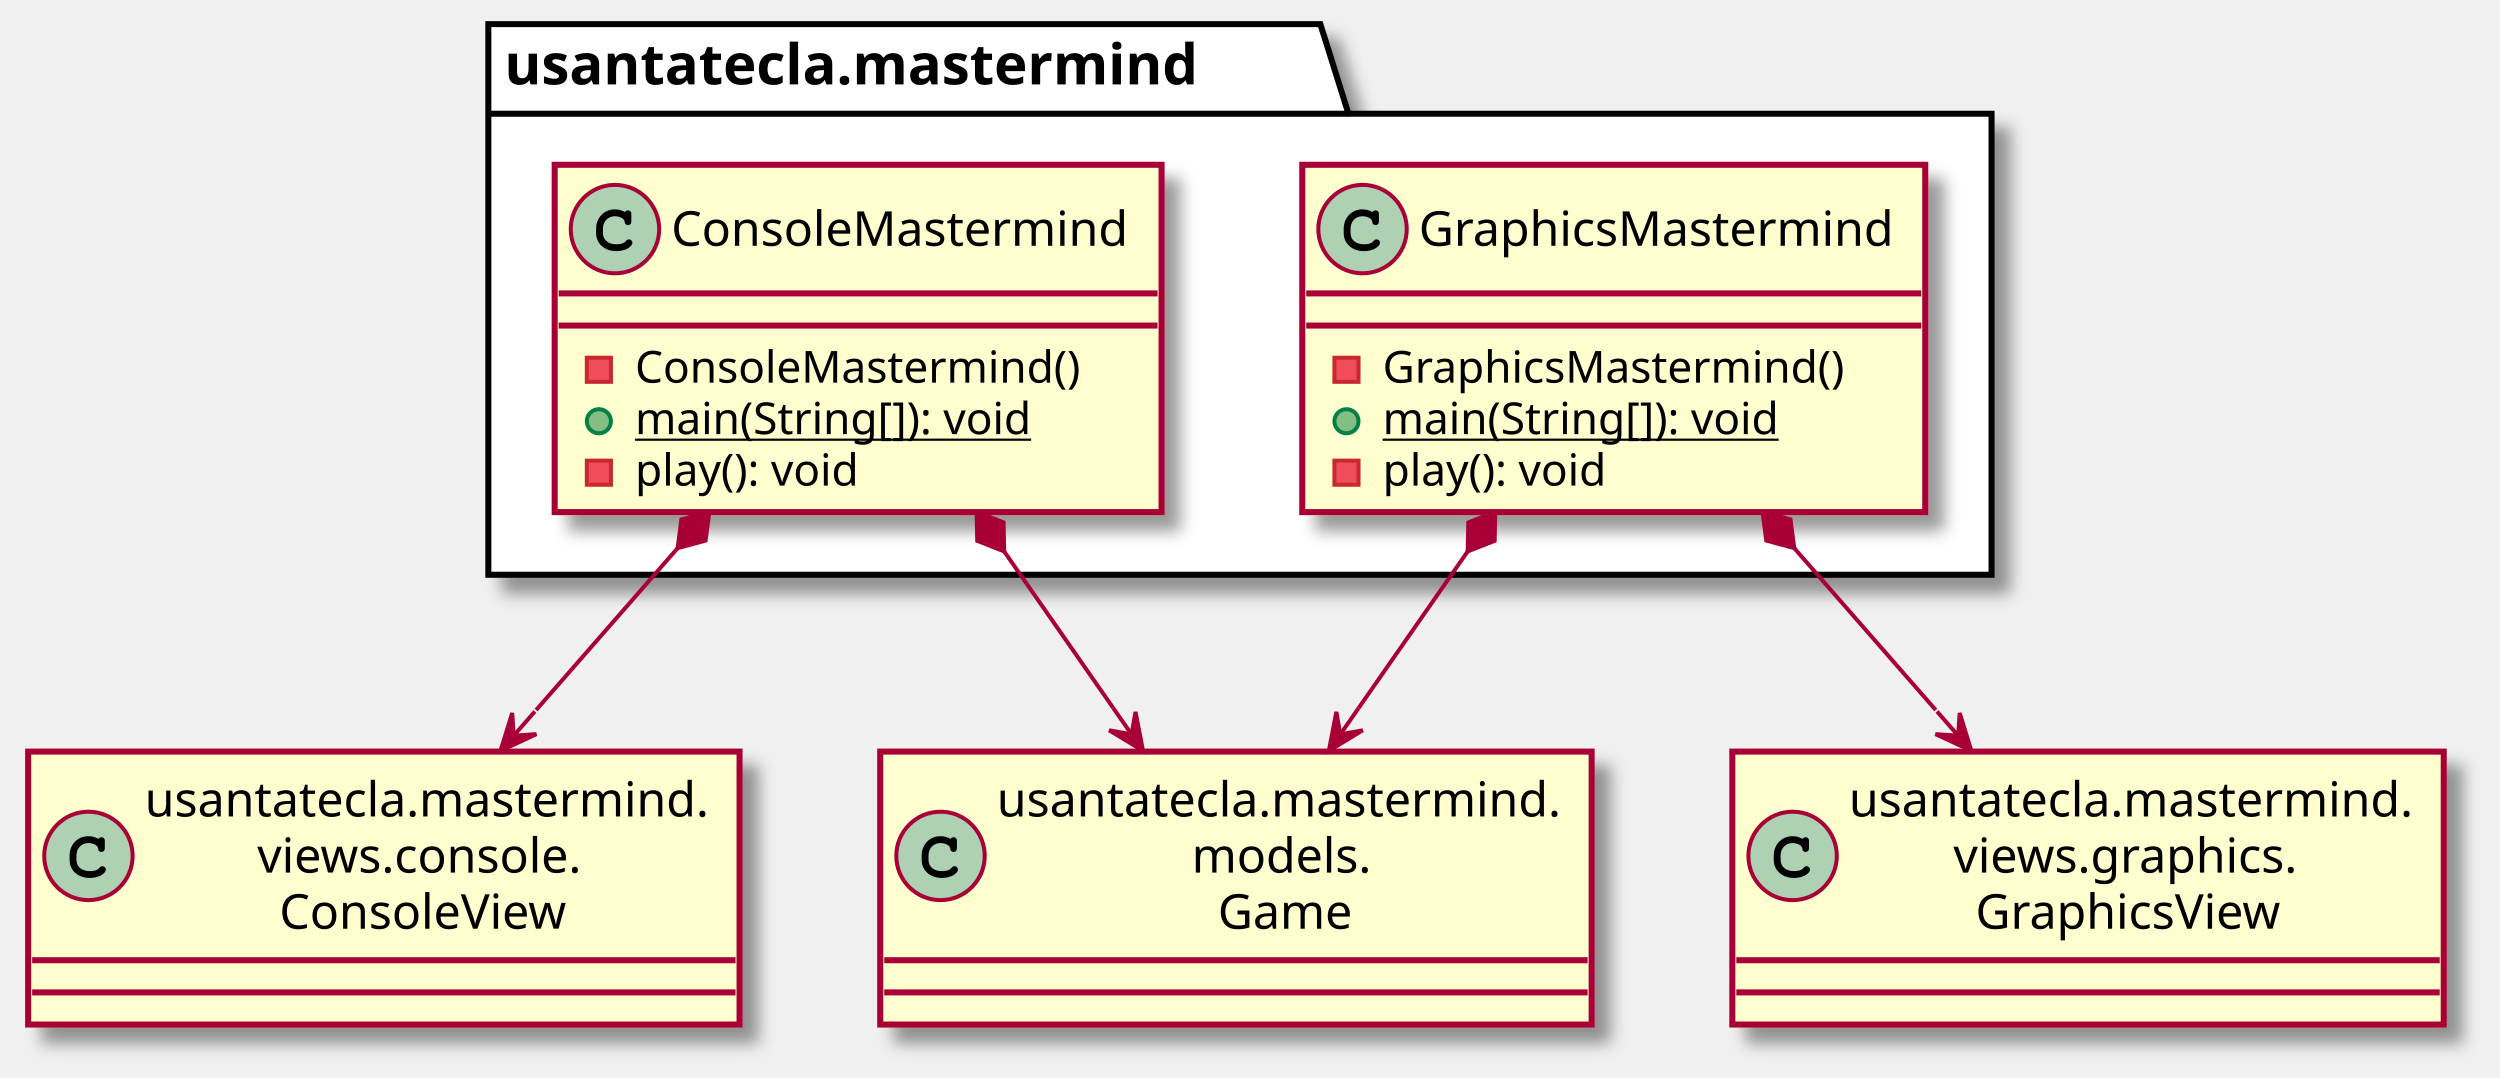
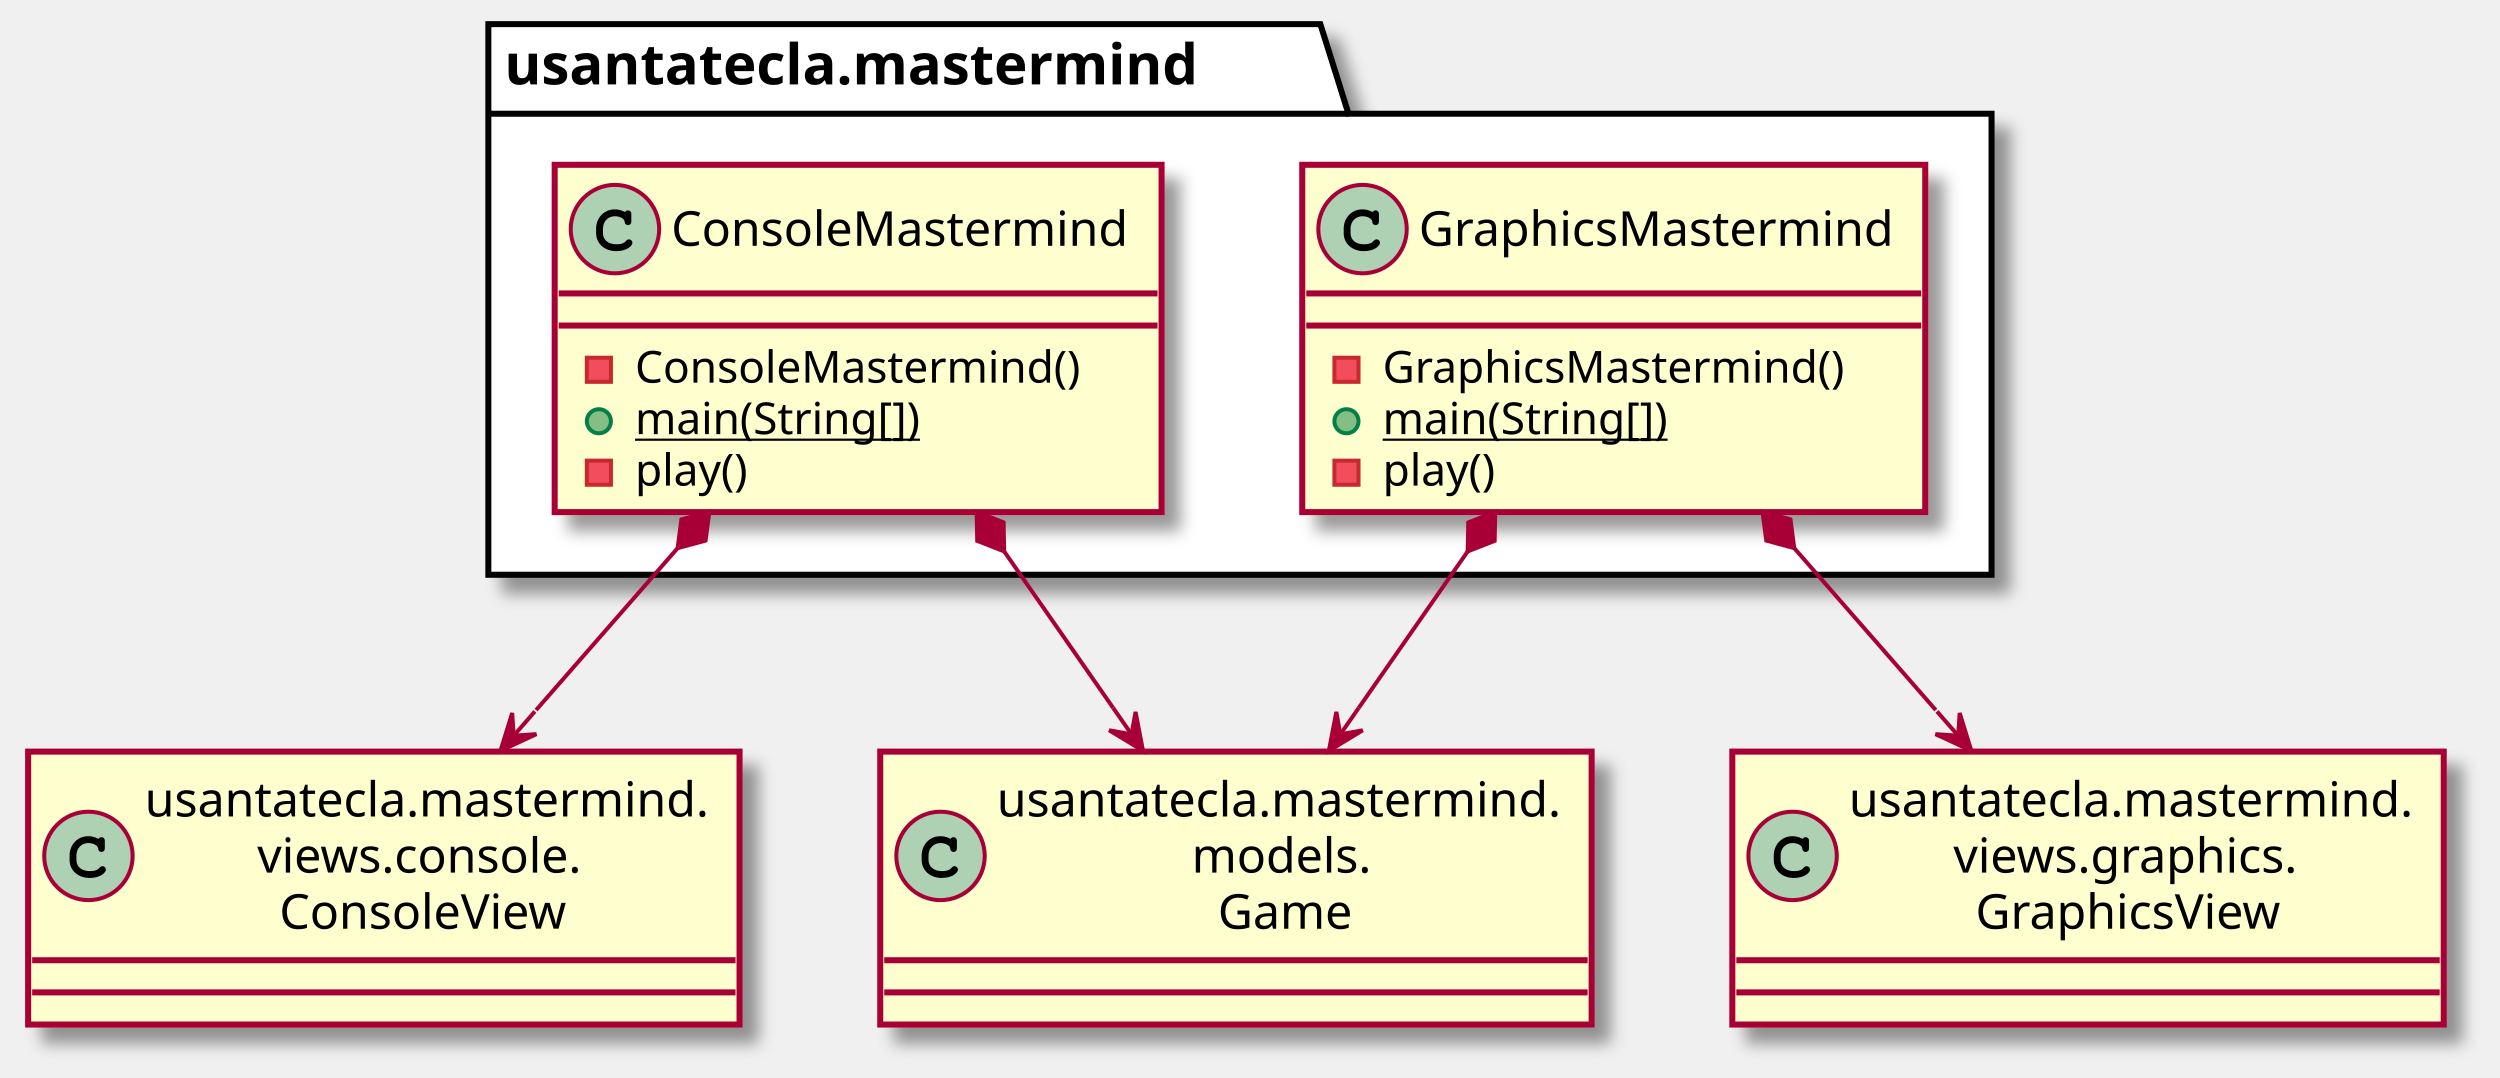
<svg xmlns="http://www.w3.org/2000/svg" contentScriptType="application/ecmascript" contentStyleType="text/css" height="268px" preserveAspectRatio="none" style="width:622px;height:268px;" version="1.1" viewBox="0 0 622 268" width="622px" zoomAndPan="magnify">
  <defs>
-     <filter height="300%" id="f1j36e8oslvmgs" width="300%" x="-1" y="-1">
+     <filter height="300%" id="f1jc2w273dnkws" width="300%" x="-1" y="-1">
      <feGaussianBlur result="blurOut" stdDeviation="2.0" />
      <feColorMatrix in="blurOut" result="blurOut2" type="matrix" values="0 0 0 0 0 0 0 0 0 0 0 0 0 0 0 0 0 0 .4 0" />
      <feOffset dx="4.0" dy="4.0" in="blurOut2" result="blurOut3" />
      <feBlend in="SourceGraphic" in2="blurOut3" mode="normal" />
    </filter>
  </defs>
  <g>
-     <polygon fill="#FFFFFF" filter="url(#f1j36e8oslvmgs)" points="121.5,6,328.5,6,335.5,28.297,495.5,28.297,495.5,143,121.5,143,121.5,6" style="stroke: #000000; stroke-width: 1.5;" />
-     <line style="stroke: #000000; stroke-width: 1.5;" x1="121.5" x2="335.5" y1="28.297" y2="28.297" />
+     <polygon fill="#FFFFFF" filter="url(#f1jc2w273dnkws)" points="121.5,6,328.5,6,335.5,28.297,495.5,28.297,495.5,143,121.5,143,121.5,6" style="stroke:#000000;stroke-width:1.5;" />
+     <line style="stroke:#000000;stroke-width:1.5;" x1="121.5" x2="335.5" y1="28.297" y2="28.297" />
    <text fill="#000000" font-family="sans-serif" font-size="14" font-weight="bold" lengthAdjust="spacingAndGlyphs" textLength="201" x="125.5" y="20.995">usantatecla.mastermind</text>
-     <rect codeLine="1" fill="#FEFECE" filter="url(#f1j36e8oslvmgs)" height="86.414" id="usantatecla.mastermind.ConsoleMastermind" style="stroke: #A80036; stroke-width: 1.5;" width="151" x="138" y="41" />
-     <ellipse cx="153" cy="57" fill="#ADD1B2" rx="11" ry="11" style="stroke: #A80036; stroke-width: 1.0;" />
+     <rect codeLine="1" fill="#FEFECE" filter="url(#f1jc2w273dnkws)" height="86.414" id="usantatecla.mastermind.ConsoleMastermind" style="stroke:#A80036;stroke-width:1.5;" width="151" x="138" y="41" />
+     <ellipse cx="153" cy="57" fill="#ADD1B2" rx="11" ry="11" style="stroke:#A80036;stroke-width:1.0;" />
    <path d="M155.344,52.672 C154.406,52.234 153.812,52.094 152.938,52.094 C150.312,52.094 148.312,54.172 148.312,56.891 L148.312,58.016 C148.312,60.594 150.422,62.484 153.312,62.484 C154.531,62.484 155.688,62.188 156.438,61.641 C157.016,61.234 157.344,60.781 157.344,60.391 C157.344,59.938 156.953,59.547 156.484,59.547 C156.266,59.547 156.062,59.625 155.875,59.812 C155.422,60.297 155.422,60.297 155.234,60.391 C154.812,60.656 154.125,60.781 153.359,60.781 C151.312,60.781 150.016,59.688 150.016,57.984 L150.016,56.891 C150.016,55.109 151.266,53.797 153,53.797 C153.578,53.797 154.188,53.953 154.656,54.203 C155.141,54.484 155.312,54.703 155.406,55.109 C155.469,55.516 155.5,55.641 155.641,55.766 C155.781,55.906 156.016,56.016 156.234,56.016 C156.5,56.016 156.766,55.875 156.938,55.656 C157.047,55.5 157.078,55.312 157.078,54.891 L157.078,53.469 C157.078,53.031 157.062,52.906 156.969,52.75 C156.812,52.484 156.531,52.344 156.234,52.344 C155.938,52.344 155.734,52.438 155.516,52.75 L155.344,52.672 Z " fill="#000000" />
    <text fill="#000000" font-family="sans-serif" font-size="12" lengthAdjust="spacingAndGlyphs" textLength="119" x="167" y="61.154">ConsoleMastermind</text>
-     <line style="stroke: #A80036; stroke-width: 1.5;" x1="139" x2="288" y1="73" y2="73" />
-     <line style="stroke: #A80036; stroke-width: 1.5;" x1="139" x2="288" y1="81" y2="81" />
-     <rect fill="#F24D5C" height="6" style="stroke: #C82930; stroke-width: 1.0;" width="6" x="146" y="89" />
+     <line style="stroke:#A80036;stroke-width:1.5;" x1="139" x2="288" y1="73" y2="73" />
+     <line style="stroke:#A80036;stroke-width:1.5;" x1="139" x2="288" y1="81" y2="81" />
+     <rect fill="#F24D5C" height="6" style="stroke:#C82930;stroke-width:1.0;" width="6" x="146" y="89" />
    <text fill="#000000" font-family="sans-serif" font-size="11" lengthAdjust="spacingAndGlyphs" textLength="120" x="158" y="95.21">ConsoleMastermind()</text>
-     <ellipse cx="149" cy="104.805" fill="#84BE84" rx="3" ry="3" style="stroke: #038048; stroke-width: 1.0;" />
-     <text fill="#000000" font-family="sans-serif" font-size="11" lengthAdjust="spacingAndGlyphs" text-decoration="underline" textLength="108" x="158" y="108.015">main(String[]): void</text>
-     <rect fill="#F24D5C" height="6" style="stroke: #C82930; stroke-width: 1.0;" width="6" x="146" y="114.609" />
-     <text fill="#000000" font-family="sans-serif" font-size="11" lengthAdjust="spacingAndGlyphs" textLength="63" x="158" y="120.82">play(): void</text>
-     <rect codeLine="7" fill="#FEFECE" filter="url(#f1j36e8oslvmgs)" height="86.414" id="usantatecla.mastermind.GraphicsMastermind" style="stroke: #A80036; stroke-width: 1.5;" width="155" x="324" y="41" />
-     <ellipse cx="339" cy="57" fill="#ADD1B2" rx="11" ry="11" style="stroke: #A80036; stroke-width: 1.0;" />
+     <ellipse cx="149" cy="104.805" fill="#84BE84" rx="3" ry="3" style="stroke:#038048;stroke-width:1.0;" />
+     <text fill="#000000" font-family="sans-serif" font-size="11" lengthAdjust="spacingAndGlyphs" text-decoration="underline" textLength="77" x="158" y="108.015">main(String[])</text>
+     <rect fill="#F24D5C" height="6" style="stroke:#C82930;stroke-width:1.0;" width="6" x="146" y="114.609" />
+     <text fill="#000000" font-family="sans-serif" font-size="11" lengthAdjust="spacingAndGlyphs" textLength="32" x="158" y="120.82">play()</text>
+     <rect codeLine="7" fill="#FEFECE" filter="url(#f1jc2w273dnkws)" height="86.414" id="usantatecla.mastermind.GraphicsMastermind" style="stroke:#A80036;stroke-width:1.5;" width="155" x="324" y="41" />
+     <ellipse cx="339" cy="57" fill="#ADD1B2" rx="11" ry="11" style="stroke:#A80036;stroke-width:1.0;" />
    <path d="M341.344,52.672 C340.406,52.234 339.812,52.094 338.938,52.094 C336.312,52.094 334.312,54.172 334.312,56.891 L334.312,58.016 C334.312,60.594 336.422,62.484 339.312,62.484 C340.531,62.484 341.688,62.188 342.438,61.641 C343.016,61.234 343.344,60.781 343.344,60.391 C343.344,59.938 342.953,59.547 342.484,59.547 C342.266,59.547 342.062,59.625 341.875,59.812 C341.422,60.297 341.422,60.297 341.234,60.391 C340.812,60.656 340.125,60.781 339.359,60.781 C337.312,60.781 336.016,59.688 336.016,57.984 L336.016,56.891 C336.016,55.109 337.266,53.797 339,53.797 C339.578,53.797 340.188,53.953 340.656,54.203 C341.141,54.484 341.312,54.703 341.406,55.109 C341.469,55.516 341.5,55.641 341.641,55.766 C341.781,55.906 342.016,56.016 342.234,56.016 C342.5,56.016 342.766,55.875 342.938,55.656 C343.047,55.5 343.078,55.312 343.078,54.891 L343.078,53.469 C343.078,53.031 343.062,52.906 342.969,52.75 C342.812,52.484 342.531,52.344 342.234,52.344 C341.938,52.344 341.734,52.438 341.516,52.75 L341.344,52.672 Z " fill="#000000" />
    <text fill="#000000" font-family="sans-serif" font-size="12" lengthAdjust="spacingAndGlyphs" textLength="123" x="353" y="61.154">GraphicsMastermind</text>
-     <line style="stroke: #A80036; stroke-width: 1.5;" x1="325" x2="478" y1="73" y2="73" />
-     <line style="stroke: #A80036; stroke-width: 1.5;" x1="325" x2="478" y1="81" y2="81" />
-     <rect fill="#F24D5C" height="6" style="stroke: #C82930; stroke-width: 1.0;" width="6" x="332" y="89" />
+     <line style="stroke:#A80036;stroke-width:1.5;" x1="325" x2="478" y1="73" y2="73" />
+     <line style="stroke:#A80036;stroke-width:1.5;" x1="325" x2="478" y1="81" y2="81" />
+     <rect fill="#F24D5C" height="6" style="stroke:#C82930;stroke-width:1.0;" width="6" x="332" y="89" />
    <text fill="#000000" font-family="sans-serif" font-size="11" lengthAdjust="spacingAndGlyphs" textLength="123" x="344" y="95.21">GraphicsMastermind()</text>
-     <ellipse cx="335" cy="104.805" fill="#84BE84" rx="3" ry="3" style="stroke: #038048; stroke-width: 1.0;" />
-     <text fill="#000000" font-family="sans-serif" font-size="11" lengthAdjust="spacingAndGlyphs" text-decoration="underline" textLength="108" x="344" y="108.015">main(String[]): void</text>
-     <rect fill="#F24D5C" height="6" style="stroke: #C82930; stroke-width: 1.0;" width="6" x="332" y="114.609" />
-     <text fill="#000000" font-family="sans-serif" font-size="11" lengthAdjust="spacingAndGlyphs" textLength="63" x="344" y="120.82">play(): void</text>
-     <rect codeLine="13" fill="#FEFECE" filter="url(#f1j36e8oslvmgs)" height="67.906" id="ConsoleView" style="stroke: #A80036; stroke-width: 1.5;" width="177" x="7" y="187" />
-     <ellipse cx="22" cy="212.953" fill="#ADD1B2" rx="11" ry="11" style="stroke: #A80036; stroke-width: 1.0;" />
+     <ellipse cx="335" cy="104.805" fill="#84BE84" rx="3" ry="3" style="stroke:#038048;stroke-width:1.0;" />
+     <text fill="#000000" font-family="sans-serif" font-size="11" lengthAdjust="spacingAndGlyphs" text-decoration="underline" textLength="77" x="344" y="108.015">main(String[])</text>
+     <rect fill="#F24D5C" height="6" style="stroke:#C82930;stroke-width:1.0;" width="6" x="332" y="114.609" />
+     <text fill="#000000" font-family="sans-serif" font-size="11" lengthAdjust="spacingAndGlyphs" textLength="32" x="344" y="120.82">play()</text>
+     <rect codeLine="13" fill="#FEFECE" filter="url(#f1jc2w273dnkws)" height="67.906" id="ConsoleView" style="stroke:#A80036;stroke-width:1.5;" width="177" x="7" y="187" />
+     <ellipse cx="22" cy="212.953" fill="#ADD1B2" rx="11" ry="11" style="stroke:#A80036;stroke-width:1.0;" />
    <path d="M24.344,208.625 C23.406,208.188 22.812,208.047 21.938,208.047 C19.312,208.047 17.312,210.125 17.312,212.844 L17.312,213.969 C17.312,216.547 19.422,218.438 22.312,218.438 C23.531,218.438 24.688,218.141 25.438,217.594 C26.016,217.188 26.344,216.734 26.344,216.344 C26.344,215.891 25.953,215.5 25.484,215.5 C25.266,215.5 25.062,215.578 24.875,215.766 C24.422,216.25 24.422,216.25 24.234,216.344 C23.812,216.609 23.125,216.734 22.359,216.734 C20.312,216.734 19.016,215.641 19.016,213.938 L19.016,212.844 C19.016,211.062 20.266,209.75 22,209.75 C22.578,209.75 23.188,209.906 23.656,210.156 C24.141,210.438 24.312,210.656 24.406,211.062 C24.469,211.469 24.5,211.594 24.641,211.719 C24.781,211.859 25.016,211.969 25.234,211.969 C25.5,211.969 25.766,211.828 25.938,211.609 C26.047,211.453 26.078,211.266 26.078,210.844 L26.078,209.422 C26.078,208.984 26.062,208.859 25.969,208.703 C25.812,208.438 25.531,208.297 25.234,208.297 C24.938,208.297 24.734,208.391 24.516,208.703 L24.344,208.625 Z " fill="#000000" />
    <text fill="#000000" font-family="sans-serif" font-size="12" lengthAdjust="spacingAndGlyphs" textLength="145" x="36" y="203.139">usantatecla.mastermind.</text>
    <text fill="#000000" font-family="sans-serif" font-size="12" lengthAdjust="spacingAndGlyphs" textLength="89" x="64" y="217.107">views.console.</text>
    <text fill="#000000" font-family="sans-serif" font-size="12" lengthAdjust="spacingAndGlyphs" textLength="78" x="69.5" y="231.076">ConsoleView</text>
-     <line style="stroke: #A80036; stroke-width: 1.5;" x1="8" x2="183" y1="238.906" y2="238.906" />
-     <line style="stroke: #A80036; stroke-width: 1.5;" x1="8" x2="183" y1="246.906" y2="246.906" />
-     <rect codeLine="14" fill="#FEFECE" filter="url(#f1j36e8oslvmgs)" height="67.906" id="GraphicsView" style="stroke: #A80036; stroke-width: 1.5;" width="177" x="431" y="187" />
-     <ellipse cx="446" cy="212.953" fill="#ADD1B2" rx="11" ry="11" style="stroke: #A80036; stroke-width: 1.0;" />
+     <line style="stroke:#A80036;stroke-width:1.5;" x1="8" x2="183" y1="238.906" y2="238.906" />
+     <line style="stroke:#A80036;stroke-width:1.5;" x1="8" x2="183" y1="246.906" y2="246.906" />
+     <rect codeLine="14" fill="#FEFECE" filter="url(#f1jc2w273dnkws)" height="67.906" id="GraphicsView" style="stroke:#A80036;stroke-width:1.5;" width="177" x="431" y="187" />
+     <ellipse cx="446" cy="212.953" fill="#ADD1B2" rx="11" ry="11" style="stroke:#A80036;stroke-width:1.0;" />
    <path d="M448.344,208.625 C447.406,208.188 446.812,208.047 445.938,208.047 C443.312,208.047 441.312,210.125 441.312,212.844 L441.312,213.969 C441.312,216.547 443.422,218.438 446.312,218.438 C447.531,218.438 448.688,218.141 449.438,217.594 C450.016,217.188 450.344,216.734 450.344,216.344 C450.344,215.891 449.953,215.5 449.484,215.5 C449.266,215.5 449.062,215.578 448.875,215.766 C448.422,216.25 448.422,216.25 448.234,216.344 C447.812,216.609 447.125,216.734 446.359,216.734 C444.312,216.734 443.016,215.641 443.016,213.938 L443.016,212.844 C443.016,211.062 444.266,209.75 446,209.75 C446.578,209.75 447.188,209.906 447.656,210.156 C448.141,210.438 448.312,210.656 448.406,211.062 C448.469,211.469 448.5,211.594 448.641,211.719 C448.781,211.859 449.016,211.969 449.234,211.969 C449.5,211.969 449.766,211.828 449.938,211.609 C450.047,211.453 450.078,211.266 450.078,210.844 L450.078,209.422 C450.078,208.984 450.062,208.859 449.969,208.703 C449.812,208.438 449.531,208.297 449.234,208.297 C448.938,208.297 448.734,208.391 448.516,208.703 L448.344,208.625 Z " fill="#000000" />
    <text fill="#000000" font-family="sans-serif" font-size="12" lengthAdjust="spacingAndGlyphs" textLength="145" x="460" y="203.139">usantatecla.mastermind.</text>
    <text fill="#000000" font-family="sans-serif" font-size="12" lengthAdjust="spacingAndGlyphs" textLength="93" x="486" y="217.107">views.graphics.</text>
    <text fill="#000000" font-family="sans-serif" font-size="12" lengthAdjust="spacingAndGlyphs" textLength="82" x="491.5" y="231.076">GraphicsView</text>
-     <line style="stroke: #A80036; stroke-width: 1.5;" x1="432" x2="607" y1="238.906" y2="238.906" />
-     <line style="stroke: #A80036; stroke-width: 1.5;" x1="432" x2="607" y1="246.906" y2="246.906" />
-     <rect codeLine="15" fill="#FEFECE" filter="url(#f1j36e8oslvmgs)" height="67.906" id="Game" style="stroke: #A80036; stroke-width: 1.5;" width="177" x="219" y="187" />
-     <ellipse cx="234" cy="212.953" fill="#ADD1B2" rx="11" ry="11" style="stroke: #A80036; stroke-width: 1.0;" />
+     <line style="stroke:#A80036;stroke-width:1.5;" x1="432" x2="607" y1="238.906" y2="238.906" />
+     <line style="stroke:#A80036;stroke-width:1.5;" x1="432" x2="607" y1="246.906" y2="246.906" />
+     <rect codeLine="15" fill="#FEFECE" filter="url(#f1jc2w273dnkws)" height="67.906" id="Game" style="stroke:#A80036;stroke-width:1.5;" width="177" x="219" y="187" />
+     <ellipse cx="234" cy="212.953" fill="#ADD1B2" rx="11" ry="11" style="stroke:#A80036;stroke-width:1.0;" />
    <path d="M236.344,208.625 C235.406,208.188 234.812,208.047 233.938,208.047 C231.312,208.047 229.312,210.125 229.312,212.844 L229.312,213.969 C229.312,216.547 231.422,218.438 234.312,218.438 C235.531,218.438 236.688,218.141 237.438,217.594 C238.016,217.188 238.344,216.734 238.344,216.344 C238.344,215.891 237.953,215.5 237.484,215.5 C237.266,215.5 237.062,215.578 236.875,215.766 C236.422,216.25 236.422,216.25 236.234,216.344 C235.812,216.609 235.125,216.734 234.359,216.734 C232.312,216.734 231.016,215.641 231.016,213.938 L231.016,212.844 C231.016,211.062 232.266,209.75 234,209.75 C234.578,209.75 235.188,209.906 235.656,210.156 C236.141,210.438 236.312,210.656 236.406,211.062 C236.469,211.469 236.5,211.594 236.641,211.719 C236.781,211.859 237.016,211.969 237.234,211.969 C237.5,211.969 237.766,211.828 237.938,211.609 C238.047,211.453 238.078,211.266 238.078,210.844 L238.078,209.422 C238.078,208.984 238.062,208.859 237.969,208.703 C237.812,208.438 237.531,208.297 237.234,208.297 C236.938,208.297 236.734,208.391 236.516,208.703 L236.344,208.625 Z " fill="#000000" />
    <text fill="#000000" font-family="sans-serif" font-size="12" lengthAdjust="spacingAndGlyphs" textLength="145" x="248" y="203.139">usantatecla.mastermind.</text>
    <text fill="#000000" font-family="sans-serif" font-size="12" lengthAdjust="spacingAndGlyphs" textLength="48" x="296.5" y="217.107">models.</text>
    <text fill="#000000" font-family="sans-serif" font-size="12" lengthAdjust="spacingAndGlyphs" textLength="35" x="303" y="231.076">Game</text>
-     <line style="stroke: #A80036; stroke-width: 1.5;" x1="220" x2="395" y1="238.906" y2="238.906" />
-     <line style="stroke: #A80036; stroke-width: 1.5;" x1="220" x2="395" y1="246.906" y2="246.906" />
-     <path codeLine="16" d="M168.59,136.379 C168.59,136.379 144.287,164.184 133.382,176.66 " fill="none" id="usantatecla.mastermind.ConsoleMastermind-ConsoleView" style="stroke: #A80036; stroke-width: 1.0;" />
-     <polygon fill="#A80036" points="124.522,186.797,133.457,182.654,127.813,183.032,127.434,177.388,124.522,186.797" style="stroke: #A80036; stroke-width: 1.0;" />
-     <line style="stroke: #A80036; stroke-width: 1.0;" x1="127.813" x2="133.077" y1="183.032" y2="177.009" />
-     <polygon fill="#A80036" points="176.488,127.344,169.528,129.229,168.59,136.379,175.551,134.494,176.488,127.344" style="stroke: #A80036; stroke-width: 1.0;" />
-     <path codeLine="17" d="M249.841,137.192 C249.841,137.192 268.572,164.093 276.949,176.123 " fill="none" id="usantatecla.mastermind.ConsoleMastermind-Game" style="stroke: #A80036; stroke-width: 1.0;" />
-     <polygon fill="#A80036" points="284.381,186.797,282.521,177.125,281.524,182.694,275.956,181.697,284.381,186.797" style="stroke: #A80036; stroke-width: 1.0;" />
-     <line style="stroke: #A80036; stroke-width: 1.0;" x1="281.524" x2="276.952" y1="182.694" y2="176.128" />
-     <polygon fill="#A80036" points="242.984,127.344,243.13,134.554,249.841,137.192,249.695,129.982,242.984,127.344" style="stroke: #A80036; stroke-width: 1.0;" />
-     <path codeLine="18" d="M446.41,136.379 C446.41,136.379 470.713,164.184 481.618,176.66 " fill="none" id="usantatecla.mastermind.GraphicsMastermind-GraphicsView" style="stroke: #A80036; stroke-width: 1.0;" />
-     <polygon fill="#A80036" points="490.478,186.797,487.566,177.388,487.187,183.032,481.543,182.654,490.478,186.797" style="stroke: #A80036; stroke-width: 1.0;" />
-     <line style="stroke: #A80036; stroke-width: 1.0;" x1="487.187" x2="481.923" y1="183.032" y2="177.009" />
-     <polygon fill="#A80036" points="438.512,127.344,439.449,134.494,446.41,136.379,445.473,129.229,438.512,127.344" style="stroke: #A80036; stroke-width: 1.0;" />
-     <path codeLine="19" d="M365.159,137.192 C365.159,137.192 346.428,164.093 338.051,176.123 " fill="none" id="usantatecla.mastermind.GraphicsMastermind-Game" style="stroke: #A80036; stroke-width: 1.0;" />
-     <polygon fill="#A80036" points="330.619,186.797,339.044,181.697,333.476,182.694,332.479,177.125,330.619,186.797" style="stroke: #A80036; stroke-width: 1.0;" />
-     <line style="stroke: #A80036; stroke-width: 1.0;" x1="333.476" x2="338.048" y1="182.694" y2="176.128" />
-     <polygon fill="#A80036" points="372.016,127.344,365.305,129.982,365.159,137.192,371.87,134.554,372.016,127.344" style="stroke: #A80036; stroke-width: 1.0;" />
+     <line style="stroke:#A80036;stroke-width:1.5;" x1="220" x2="395" y1="238.906" y2="238.906" />
+     <line style="stroke:#A80036;stroke-width:1.5;" x1="220" x2="395" y1="246.906" y2="246.906" />
+     <path codeLine="16" d="M168.59,136.379 C168.59,136.379 144.287,164.184 133.382,176.66 " fill="none" id="usantatecla.mastermind.ConsoleMastermind-ConsoleView" style="stroke:#A80036;stroke-width:1.0;" />
+     <polygon fill="#A80036" points="124.522,186.797,133.457,182.654,127.813,183.032,127.434,177.388,124.522,186.797" style="stroke:#A80036;stroke-width:1.0;" />
+     <line style="stroke:#A80036;stroke-width:1.0;" x1="127.813" x2="133.077" y1="183.032" y2="177.009" />
+     <polygon fill="#A80036" points="176.488,127.344,169.528,129.229,168.59,136.379,175.551,134.494,176.488,127.344" style="stroke:#A80036;stroke-width:1.0;" />
+     <path codeLine="17" d="M249.841,137.192 C249.841,137.192 268.572,164.093 276.949,176.123 " fill="none" id="usantatecla.mastermind.ConsoleMastermind-Game" style="stroke:#A80036;stroke-width:1.0;" />
+     <polygon fill="#A80036" points="284.381,186.797,282.521,177.125,281.524,182.694,275.956,181.697,284.381,186.797" style="stroke:#A80036;stroke-width:1.0;" />
+     <line style="stroke:#A80036;stroke-width:1.0;" x1="281.524" x2="276.952" y1="182.694" y2="176.128" />
+     <polygon fill="#A80036" points="242.984,127.344,243.13,134.554,249.841,137.192,249.695,129.982,242.984,127.344" style="stroke:#A80036;stroke-width:1.0;" />
+     <path codeLine="18" d="M446.41,136.379 C446.41,136.379 470.713,164.184 481.618,176.66 " fill="none" id="usantatecla.mastermind.GraphicsMastermind-GraphicsView" style="stroke:#A80036;stroke-width:1.0;" />
+     <polygon fill="#A80036" points="490.478,186.797,487.566,177.388,487.187,183.032,481.543,182.654,490.478,186.797" style="stroke:#A80036;stroke-width:1.0;" />
+     <line style="stroke:#A80036;stroke-width:1.0;" x1="487.187" x2="481.923" y1="183.032" y2="177.009" />
+     <polygon fill="#A80036" points="438.512,127.344,439.449,134.494,446.41,136.379,445.473,129.229,438.512,127.344" style="stroke:#A80036;stroke-width:1.0;" />
+     <path codeLine="19" d="M365.159,137.192 C365.159,137.192 346.428,164.093 338.051,176.123 " fill="none" id="usantatecla.mastermind.GraphicsMastermind-Game" style="stroke:#A80036;stroke-width:1.0;" />
+     <polygon fill="#A80036" points="330.619,186.797,339.044,181.697,333.476,182.694,332.479,177.125,330.619,186.797" style="stroke:#A80036;stroke-width:1.0;" />
+     <line style="stroke:#A80036;stroke-width:1.0;" x1="333.476" x2="338.048" y1="182.694" y2="176.128" />
+     <polygon fill="#A80036" points="372.016,127.344,365.305,129.982,365.159,137.192,371.87,134.554,372.016,127.344" style="stroke:#A80036;stroke-width:1.0;" />
  </g>
</svg>
